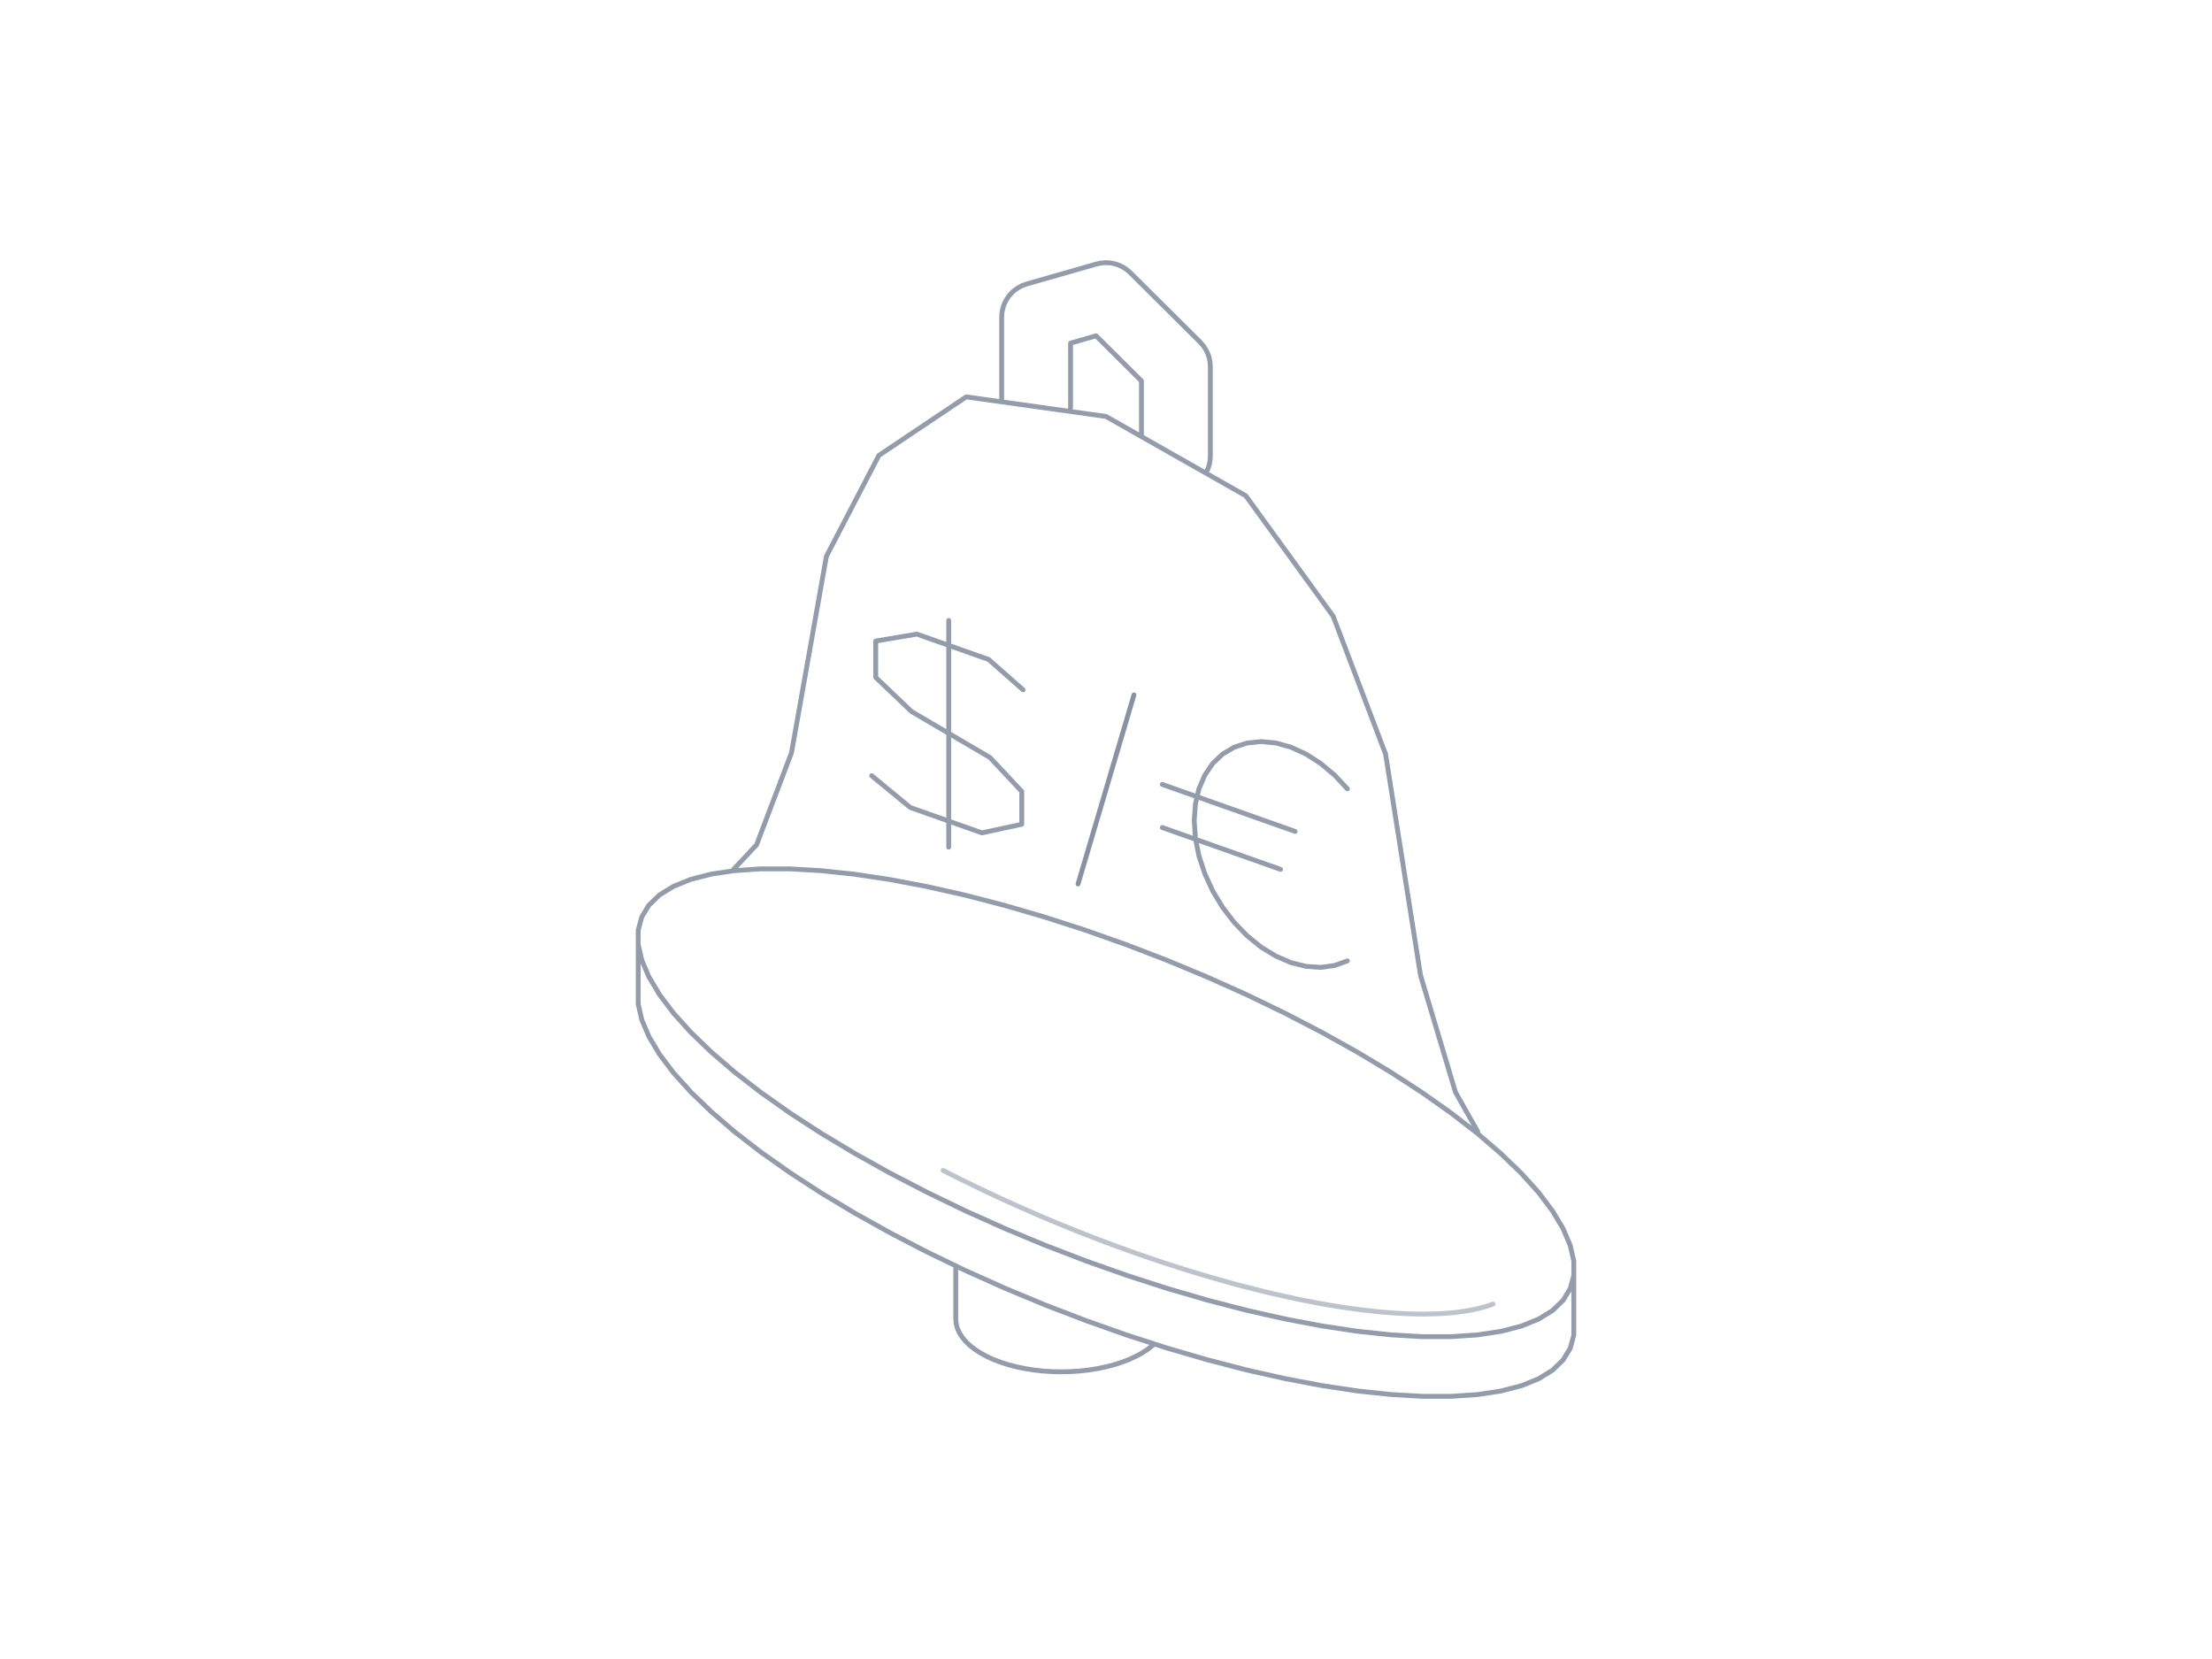
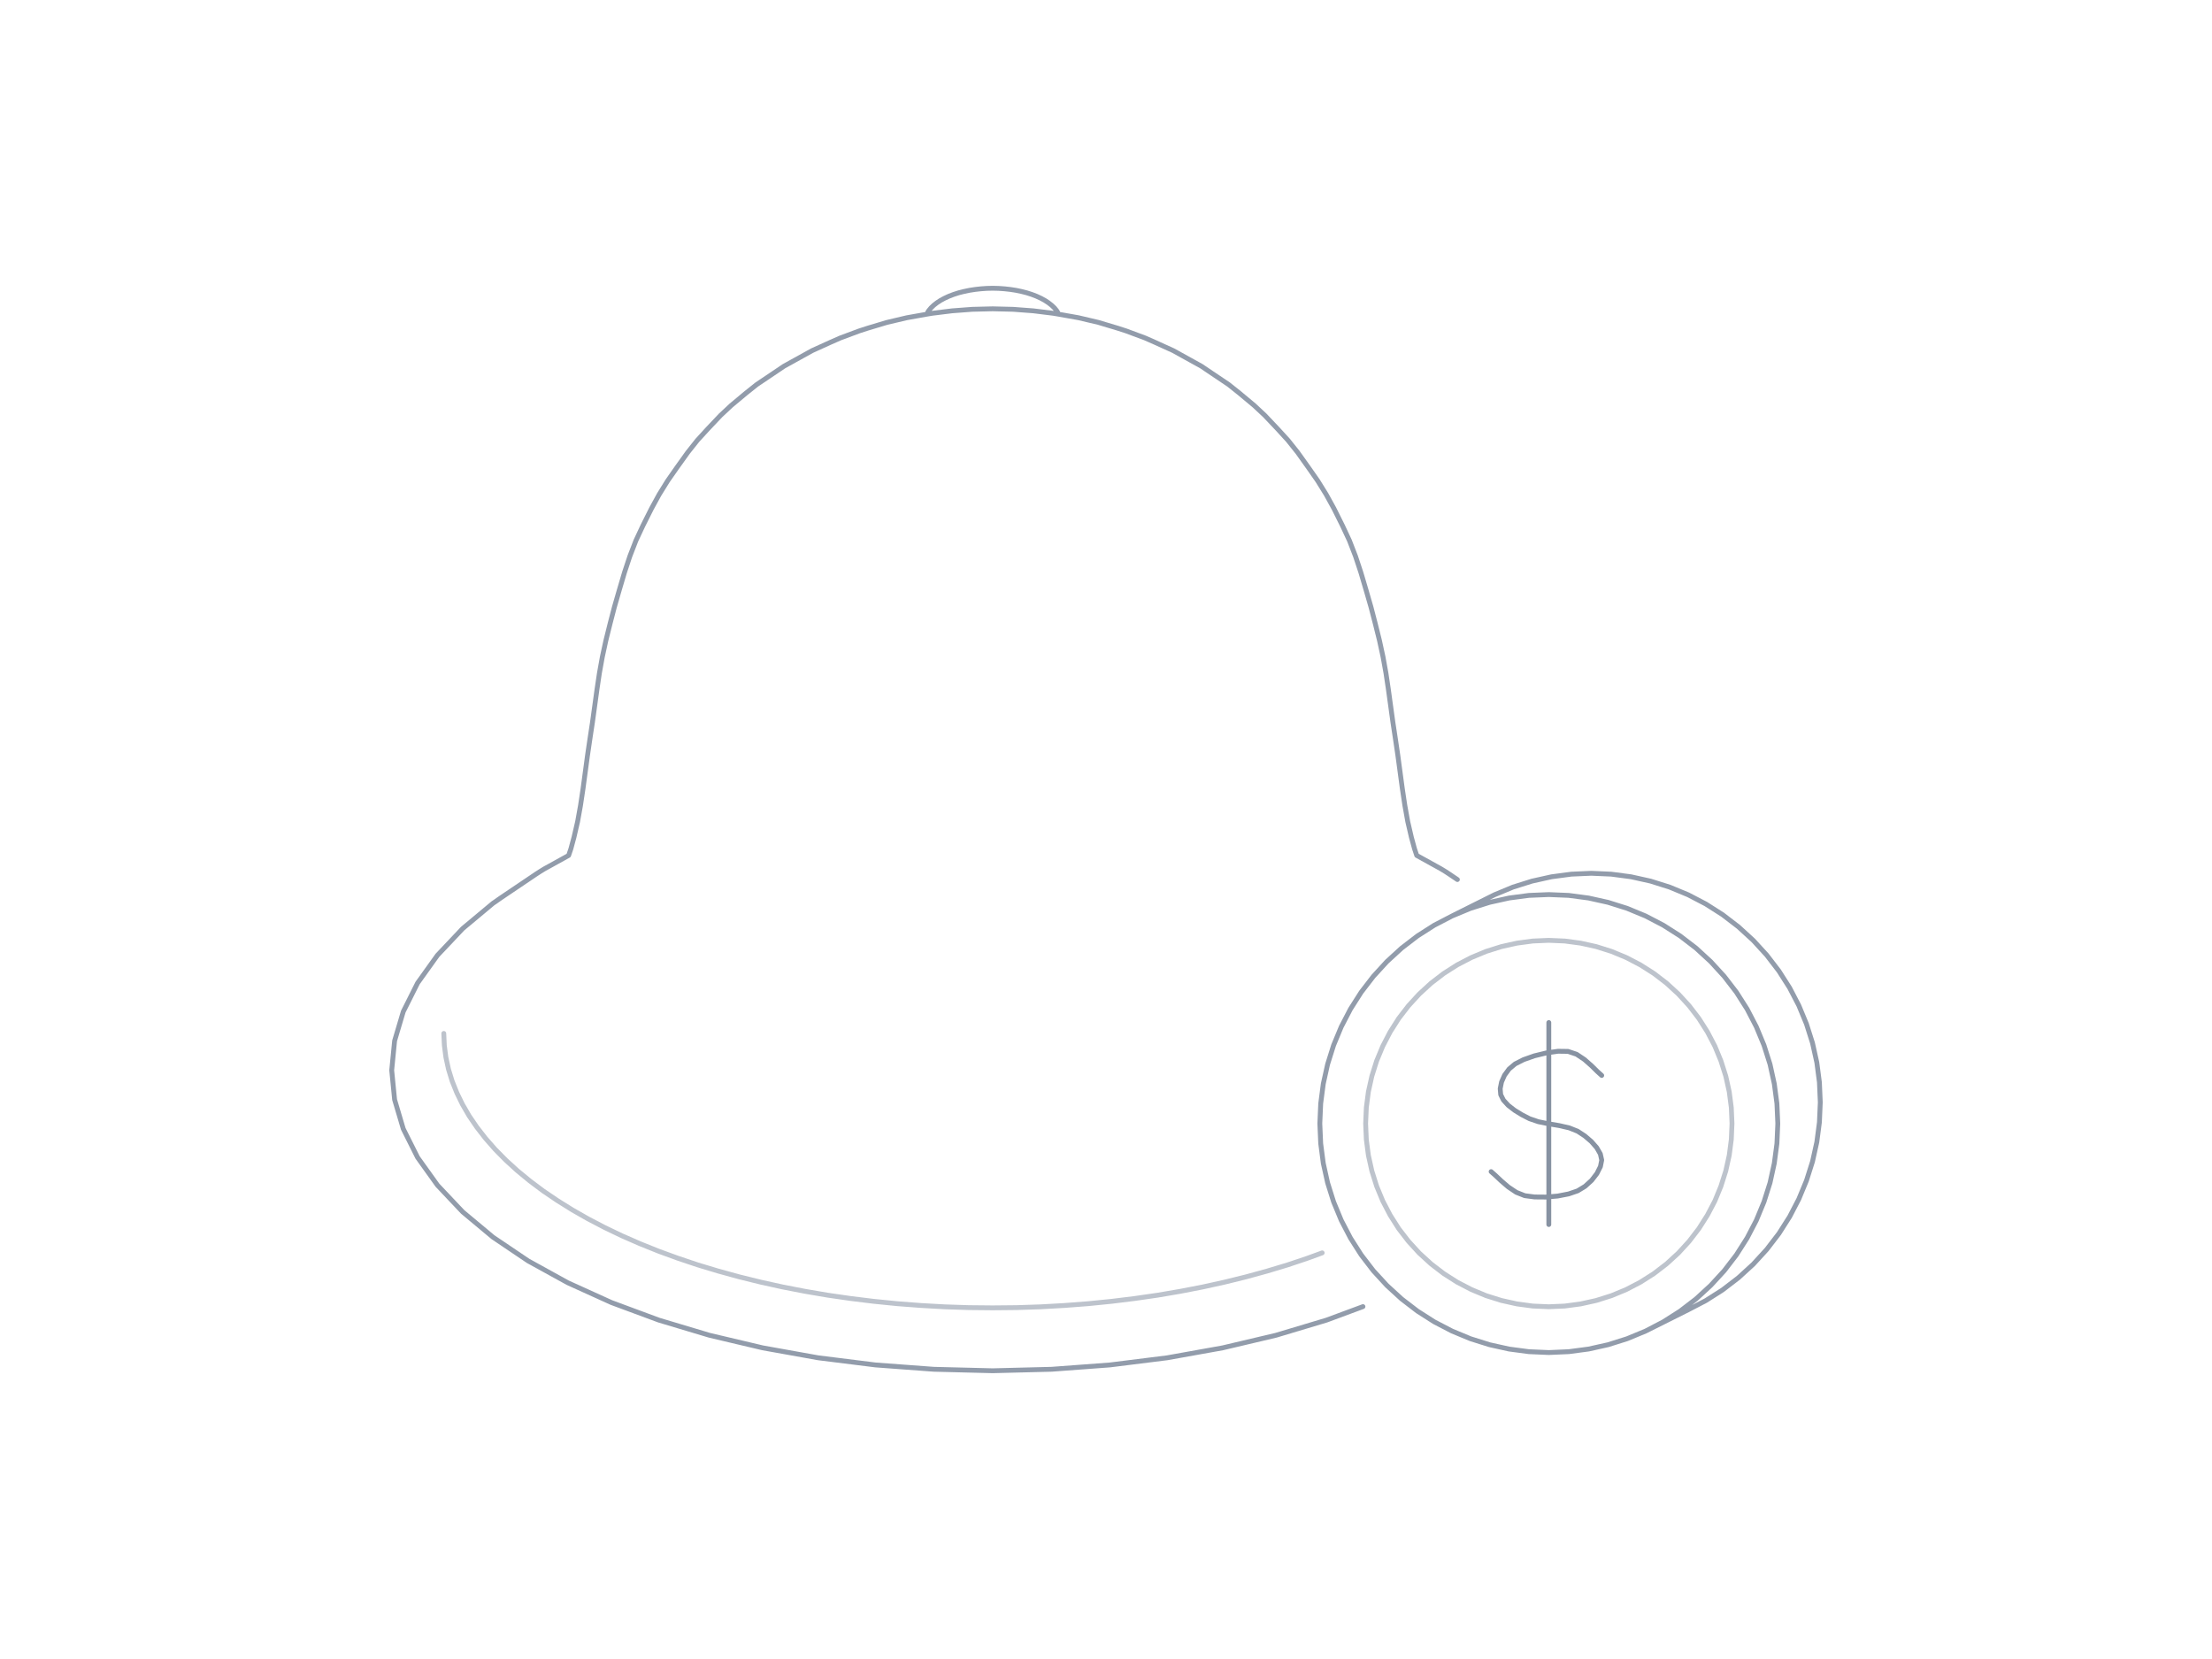
<svg xmlns="http://www.w3.org/2000/svg" viewBox="0 0 480 360" role="img" color="#8792a2" fill="none" stroke="currentColor" stroke-width="1.05" stroke-linecap="round" stroke-linejoin="round">
-   <path vector-effect="non-scaling-stroke" stroke-opacity=".55" d="M323.98,282.98 323.17,283.27 322.31,283.54 321.42,283.79 320.49,284.02 319.53,284.22 318.52,284.41 317.48,284.58 316.41,284.72 315.30,284.84 314.15,284.95 312.97,285.03 311.75,285.09 310.51,285.13 309.23,285.14 307.91,285.14 306.57,285.11 305.19,285.07 303.78,285.00 302.35,284.91 300.88,284.80 299.39,284.67 297.87,284.51 296.32,284.34 294.75,284.14 293.15,283.93 291.52,283.69 289.87,283.43 288.20,283.16 286.51,282.86 284.79,282.54 283.06,282.20 281.30,281.84 279.53,281.46 277.73,281.06 275.92,280.65 274.09,280.21 272.25,279.75 270.39,279.28 268.51,278.79 266.63,278.27 264.73,277.74 262.82,277.20 260.90,276.63 258.97,276.05 257.03,275.45 255.08,274.83 253.12,274.20 251.16,273.55 249.20,272.88 247.23,272.20 245.25,271.51 243.28,270.80 241.30,270.07 239.32,269.33 237.34,268.57 235.37,267.81 233.39,267.03 231.42,266.23 229.45,265.42 227.49,264.61 225.53,263.78 223.58,262.93 221.64,262.08 219.71,261.22 217.78,260.34 215.87,259.46 213.97,258.57 212.08,257.66 210.20,256.75 208.33,255.84 206.49,254.91 204.65,253.98" />
-   <path vector-effect="non-scaling-stroke" stroke-opacity=".9" d="M232.31,74.46 237.84,72.87 247.69,82.66 247.69,94.34 M261.82,102.35 262.07,101.84 262.39,100.91 262.58,99.95 262.64,98.98 262.64,79.55 262.58,78.57 262.39,77.61 262.07,76.68 261.63,75.80 261.09,74.99 260.44,74.25 245.27,59.17 244.52,58.52 243.70,57.98 242.80,57.54 241.86,57.23 240.89,57.05 239.90,57.00 238.91,57.08 237.94,57.29 222.77,61.63 221.86,61.96 221.01,62.40 220.21,62.95 219.49,63.59 218.86,64.32 218.33,65.13 217.91,66.00 217.60,66.91 217.42,67.86 217.36,68.82 217.36,86.84 M232.26,88.94 232.31,88.25 232.31,74.46 M207.40,275.07 207.40,286.24 207.48,287.24 207.74,288.23 208.18,289.20 208.78,290.15 209.54,291.08 210.46,291.96 211.54,292.80 212.75,293.60 214.10,294.33 215.57,295.01 217.16,295.61 218.84,296.15 220.61,296.61 222.46,296.99 224.36,297.29 226.31,297.51 228.29,297.64 230.29,297.68 232.28,297.64 234.26,297.51 236.21,297.29 238.12,296.99 239.96,296.61 241.73,296.15 243.42,295.61 245.00,295.01 246.47,294.33 247.82,293.60 249.04,292.80 250.11,291.96 250.18,291.90 M159.24,188.59 164.17,183.33 171.75,163.35 179.33,120.71 190.71,98.83 209.67,86.12 240.00,90.37 270.33,107.58 289.29,133.71 300.67,163.64 308.25,211.64 315.83,236.99 320.66,245.56 M165.06,188.54 159.37,188.93 154.29,189.69 149.86,190.84 146.12,192.35 143.09,194.22 140.80,196.44 139.26,198.98 138.49,201.83 138.49,214.78 138.49,217.91 139.27,221.30 140.81,224.93 143.11,228.77 146.14,232.79 149.89,236.95 154.33,241.23 159.41,245.60 165.11,250.01 171.38,254.44 178.18,258.86 185.44,263.22 193.12,267.50 201.15,271.67 209.48,275.69 218.04,279.53 226.77,283.16 235.60,286.55 244.47,289.69 253.30,292.54 262.03,295.08 270.59,297.30 278.92,299.17 286.95,300.69 294.62,301.84 301.88,302.61 308.67,303.00 314.94,303.00 320.63,302.62 325.71,301.85 330.14,300.70 333.88,299.19 336.91,297.32 339.20,295.10 340.74,292.56 341.51,289.71 341.51,276.76 341.51,273.63 340.73,270.24 339.19,266.61 336.89,262.77 333.86,258.75 330.11,254.59 325.67,250.31 320.59,245.94 314.89,241.53 308.62,237.10 301.82,232.68 294.56,228.32 286.88,224.04 278.85,219.87 270.52,215.85 261.96,212.01 253.23,208.38 244.40,204.99 235.53,201.85 226.70,199.00 217.97,196.46 209.41,194.24 201.08,192.37 193.05,190.85 185.38,189.70 178.12,188.93 171.33,188.54 165.06,188.54 M341.51,276.76 340.74,279.61 339.20,282.15 336.91,284.37 333.88,286.24 330.14,287.75 325.71,288.90 320.63,289.67 314.94,290.05 308.67,290.05 301.88,289.66 294.62,288.89 286.95,287.74 278.92,286.22 270.59,284.35 262.03,282.13 253.30,279.59 244.47,276.74 235.60,273.60 226.77,270.21 218.04,266.58 209.48,262.74 201.15,258.72 193.12,254.55 185.44,250.27 178.18,245.91 171.38,241.49 165.11,237.06 159.41,232.65 154.33,228.28 149.89,224.00 146.14,219.84 143.11,215.82 140.81,211.98 139.27,208.35 138.49,204.96 M222.01,149.69 214.52,143.10 198.96,137.60 190.03,139.11 190.03,146.99 197.81,154.41 214.81,164.37 221.72,171.73 221.72,178.87 213.08,180.73 197.52,175.22 189.16,168.33 M205.87,134.63 205.87,183.84 M292.38,171.17 289.61,168.21 286.60,165.68 283.42,163.64 280.15,162.14 276.87,161.23 273.67,160.92 270.63,161.23 267.82,162.14 265.31,163.63 263.16,165.67 261.44,168.21 260.17,171.17 259.40,174.49 259.14,178.08 259.40,181.86 260.17,185.73 261.44,189.58 263.16,193.34 265.31,196.90 267.82,200.16 270.63,203.07 273.67,205.53 276.87,207.48 280.15,208.89 283.42,209.70 286.60,209.92 289.61,209.51 292.38,208.51 M252.22,170.22 281.04,180.42 M252.22,179.57 277.87,188.65" />
-   <path vector-effect="non-scaling-stroke" stroke-opacity="1" d="M233.93,191.83 246.07,150.79" />
+   <path vector-effect="non-scaling-stroke" stroke-opacity=".55" d="M286.91,271.87 283.73,273.03 279.41,274.48 274.96,275.82 270.41,277.07 265.75,278.22 260.99,279.27 256.15,280.21 251.23,281.05 246.24,281.77 241.19,282.39 236.09,282.90 230.96,283.29 225.79,283.58 220.61,283.75 215.41,283.80 210.22,283.75 205.03,283.58 199.86,283.29 194.73,282.90 189.63,282.39 184.58,281.77 179.59,281.05 174.67,280.21 169.83,279.27 165.07,278.22 160.41,277.07 155.86,275.82 151.41,274.48 147.09,273.03 142.90,271.50 138.85,269.87 134.94,268.16 131.19,266.36 127.59,264.48 124.17,262.53 120.92,260.50 117.84,258.41 114.96,256.25 112.26,254.03 109.76,251.75 107.46,249.42 105.37,247.04 103.49,244.62 101.81,242.16 100.36,239.66 99.13,237.14 98.11,234.59 97.32,232.02 96.76,229.44 96.42,226.85 96.30,224.25 M375.84,243.81 375.69,240.34 375.24,236.90 374.49,233.52 373.44,230.21 372.12,227.01 370.51,223.93 368.65,221.00 366.54,218.25 364.20,215.70 361.64,213.35 358.89,211.24 355.96,209.38 352.89,207.78 349.68,206.45 346.38,205.41 342.99,204.66 339.55,204.20 336.09,204.05 332.62,204.20 329.18,204.66 325.80,205.41 322.49,206.45 319.29,207.78 316.21,209.38 313.29,211.24 310.54,213.35 307.98,215.70 305.64,218.25 303.52,221.00 301.66,223.93 300.06,227.01 298.73,230.21 297.69,233.52 296.94,236.90 296.49,240.34 296.34,243.81 296.49,247.27 296.94,250.71 297.69,254.09 298.73,257.40 300.06,260.61 301.66,263.68 303.52,266.61 305.64,269.36 307.98,271.92 310.54,274.26 313.29,276.37 316.21,278.23 319.29,279.83 322.49,281.16 325.80,282.20 329.18,282.95 332.62,283.41 336.09,283.56 339.55,283.41 342.99,282.95 346.38,282.20 349.68,281.16 352.89,279.83 355.96,278.23 358.89,276.37 361.64,274.26 364.20,271.92 366.54,269.36 368.65,266.61 370.51,263.68 372.12,260.61 373.44,257.40 374.49,254.09 375.24,250.71 375.69,247.27 375.84,243.81" />
+   <path vector-effect="non-scaling-stroke" stroke-opacity=".9" d="M215.41,62.55 214.12,62.58 212.84,62.67 211.59,62.81 210.36,63.00 209.16,63.25 208.02,63.54 206.93,63.89 205.91,64.28 204.96,64.72 204.09,65.19 203.30,65.71 202.61,66.25 202.02,66.82 201.52,67.42 201.29,67.79 M229.53,67.79 229.30,67.42 228.81,66.82 228.21,66.25 227.52,65.71 226.73,65.19 225.86,64.72 224.91,64.28 223.89,63.89 222.80,63.54 221.66,63.25 220.47,63.00 219.24,62.81 217.98,62.67 216.70,62.58 215.41,62.55 M143.04,107.30 141.37,110.35 139.52,114.04 138.00,117.29 136.68,120.70 135.52,124.20 134.35,128.16 133.31,131.77 132.37,135.39 131.48,138.97 130.71,142.52 130.07,146.07 129.54,149.63 129.05,153.19 128.56,156.75 128.02,160.31 127.49,163.91 127.00,167.55 126.51,171.19 125.97,174.78 125.34,178.29 124.56,181.66 123.88,184.19 123.39,185.63 119.31,187.89 118.16,188.52 117.17,189.13 116.32,189.68 108.83,194.73 108.08,195.25 107.46,195.69 106.98,196.01 100.40,201.50 94.93,207.29 90.62,213.31 87.51,219.52 85.63,225.85 85.00,232.24 85.63,238.63 87.51,244.96 90.62,251.17 94.93,257.19 100.40,262.98 106.98,268.47 114.60,273.61 123.20,278.35 132.68,282.65 142.96,286.46 153.94,289.75 165.50,292.48 177.55,294.64 189.97,296.19 202.63,297.13 215.41,297.45 228.19,297.13 240.85,296.19 253.27,294.64 265.32,292.48 276.89,289.75 287.86,286.46 295.76,283.53 M316.25,190.86 314.50,189.68 313.66,189.13 312.66,188.52 311.52,187.89 307.43,185.63 306.95,184.19 306.26,181.66 305.48,178.29 304.85,174.78 304.31,171.19 303.82,167.55 303.33,163.91 302.80,160.31 302.26,156.75 301.77,153.19 301.28,149.63 300.75,146.07 300.11,142.52 299.34,138.97 298.45,135.39 297.51,131.77 296.47,128.16 295.30,124.20 294.14,120.70 292.82,117.29 291.30,114.04 289.46,110.35 287.78,107.30 285.94,104.33 283.94,101.47 281.58,98.16 279.49,95.54 277.25,93.09 274.44,90.12 272.15,87.98 268.90,85.27 266.59,83.43 262.99,81.01 260.69,79.46 258.25,78.11 254.60,76.09 250.57,74.26 248.48,73.34 244.37,71.81 242.48,71.20 238.38,69.97 234.05,68.95 229.55,68.15 228.53,67.98 224.23,67.45 219.84,67.12 215.41,67.01 210.98,67.12 206.59,67.45 202.29,67.98 201.27,68.15 196.77,68.95 192.44,69.97 188.34,71.20 186.45,71.81 182.34,73.34 180.25,74.26 176.22,76.09 172.57,78.11 170.13,79.46 167.83,81.01 164.23,83.43 161.92,85.27 158.67,87.98 156.38,90.12 153.57,93.09 151.33,95.54 149.25,98.16 146.88,101.47 144.88,104.33 143.04,107.30 M295.38,215.30 293.05,218.96 291.05,222.81 289.39,226.81 288.09,230.94 287.15,235.18 286.59,239.47 286.40,243.81 286.59,248.14 287.15,252.43 288.09,256.67 289.39,260.80 291.05,264.81 293.05,268.65 295.38,272.31 298.02,275.75 300.95,278.94 304.15,281.87 307.59,284.51 311.24,286.84 315.09,288.84 319.09,290.50 323.23,291.80 327.46,292.74 331.76,293.31 336.09,293.50 340.42,293.31 344.72,292.74 348.95,291.80 353.08,290.50 357.09,288.84 366.31,284.23 370.15,282.23 373.81,279.90 377.25,277.26 380.45,274.33 383.37,271.14 386.01,267.70 388.34,264.04 390.34,260.20 392.00,256.19 393.31,252.06 394.25,247.82 394.81,243.53 395.00,239.20 394.81,234.86 394.25,230.57 393.31,226.33 392.00,222.20 390.34,218.19 388.34,214.35 386.01,210.69 383.37,207.25 380.45,204.06 377.25,201.13 373.81,198.49 370.15,196.16 366.31,194.16 362.30,192.50 358.17,191.20 353.94,190.26 349.64,189.69 345.31,189.50 340.98,189.69 336.68,190.26 332.45,191.20 328.31,192.50 324.31,194.16 315.09,198.77 311.24,200.77 307.59,203.10 304.15,205.74 300.95,208.67 298.02,211.87 295.38,215.30 M385.78,243.81 385.59,239.47 385.02,235.18 384.09,230.94 382.78,226.81 381.12,222.81 379.12,218.96 376.79,215.30 374.15,211.87 371.22,208.67 368.03,205.74 364.59,203.10 360.93,200.77 357.09,198.77 353.08,197.11 348.95,195.81 344.72,194.87 340.42,194.30 336.09,194.12 331.76,194.30 327.46,194.87 323.23,195.81 319.09,197.11 315.09,198.77 311.24,200.77 307.59,203.10 304.15,205.74 300.95,208.67 298.02,211.87 295.38,215.30 293.05,218.96 291.05,222.81 289.39,226.81 288.09,230.94 287.15,235.18 286.59,239.47 286.40,243.81 286.59,248.14 287.15,252.43 288.09,256.67 289.39,260.80 291.05,264.81 293.05,268.65 295.38,272.31 298.02,275.75 300.95,278.94 304.15,281.87 307.59,284.51 311.24,286.84 315.09,288.84 319.09,290.50 323.23,291.80 327.46,292.74 331.76,293.31 336.09,293.50 340.42,293.31 344.72,292.74 348.95,291.80 353.08,290.50 357.09,288.84 360.93,286.84 364.59,284.51 368.03,281.87 371.22,278.94 374.15,275.75 376.79,272.31 379.12,268.65 381.12,264.81 382.78,260.80 384.09,256.67 385.02,252.43 385.59,248.14 385.78,243.81" />
+   <path vector-effect="non-scaling-stroke" stroke-opacity="1" d="M347.57,233.37 346.64,232.53 345.37,231.28 343.83,229.92 342.11,228.77 340.26,228.15 338.10,228.12 335.57,228.48 332.97,229.11 330.61,229.94 328.78,230.87 327.47,231.97 326.48,233.32 325.83,234.79 325.54,236.24 325.65,237.54 326.24,238.72 327.28,239.86 328.66,240.93 330.24,241.90 331.91,242.76 333.82,243.41 336.04,243.86 338.35,244.25 340.53,244.75 342.35,245.48 343.89,246.49 345.31,247.70 346.48,249.03 347.27,250.40 347.57,251.74 347.29,253.14 346.53,254.65 345.39,256.13 343.96,257.43 342.35,258.41 340.39,259.08 338.01,259.54 335.46,259.76 333.00,259.74 330.87,259.46 329.03,258.73 327.30,257.57 325.76,256.25 324.49,255.05 323.57,254.24 M336.09,265.72 336.09,221.89" />
</svg>
